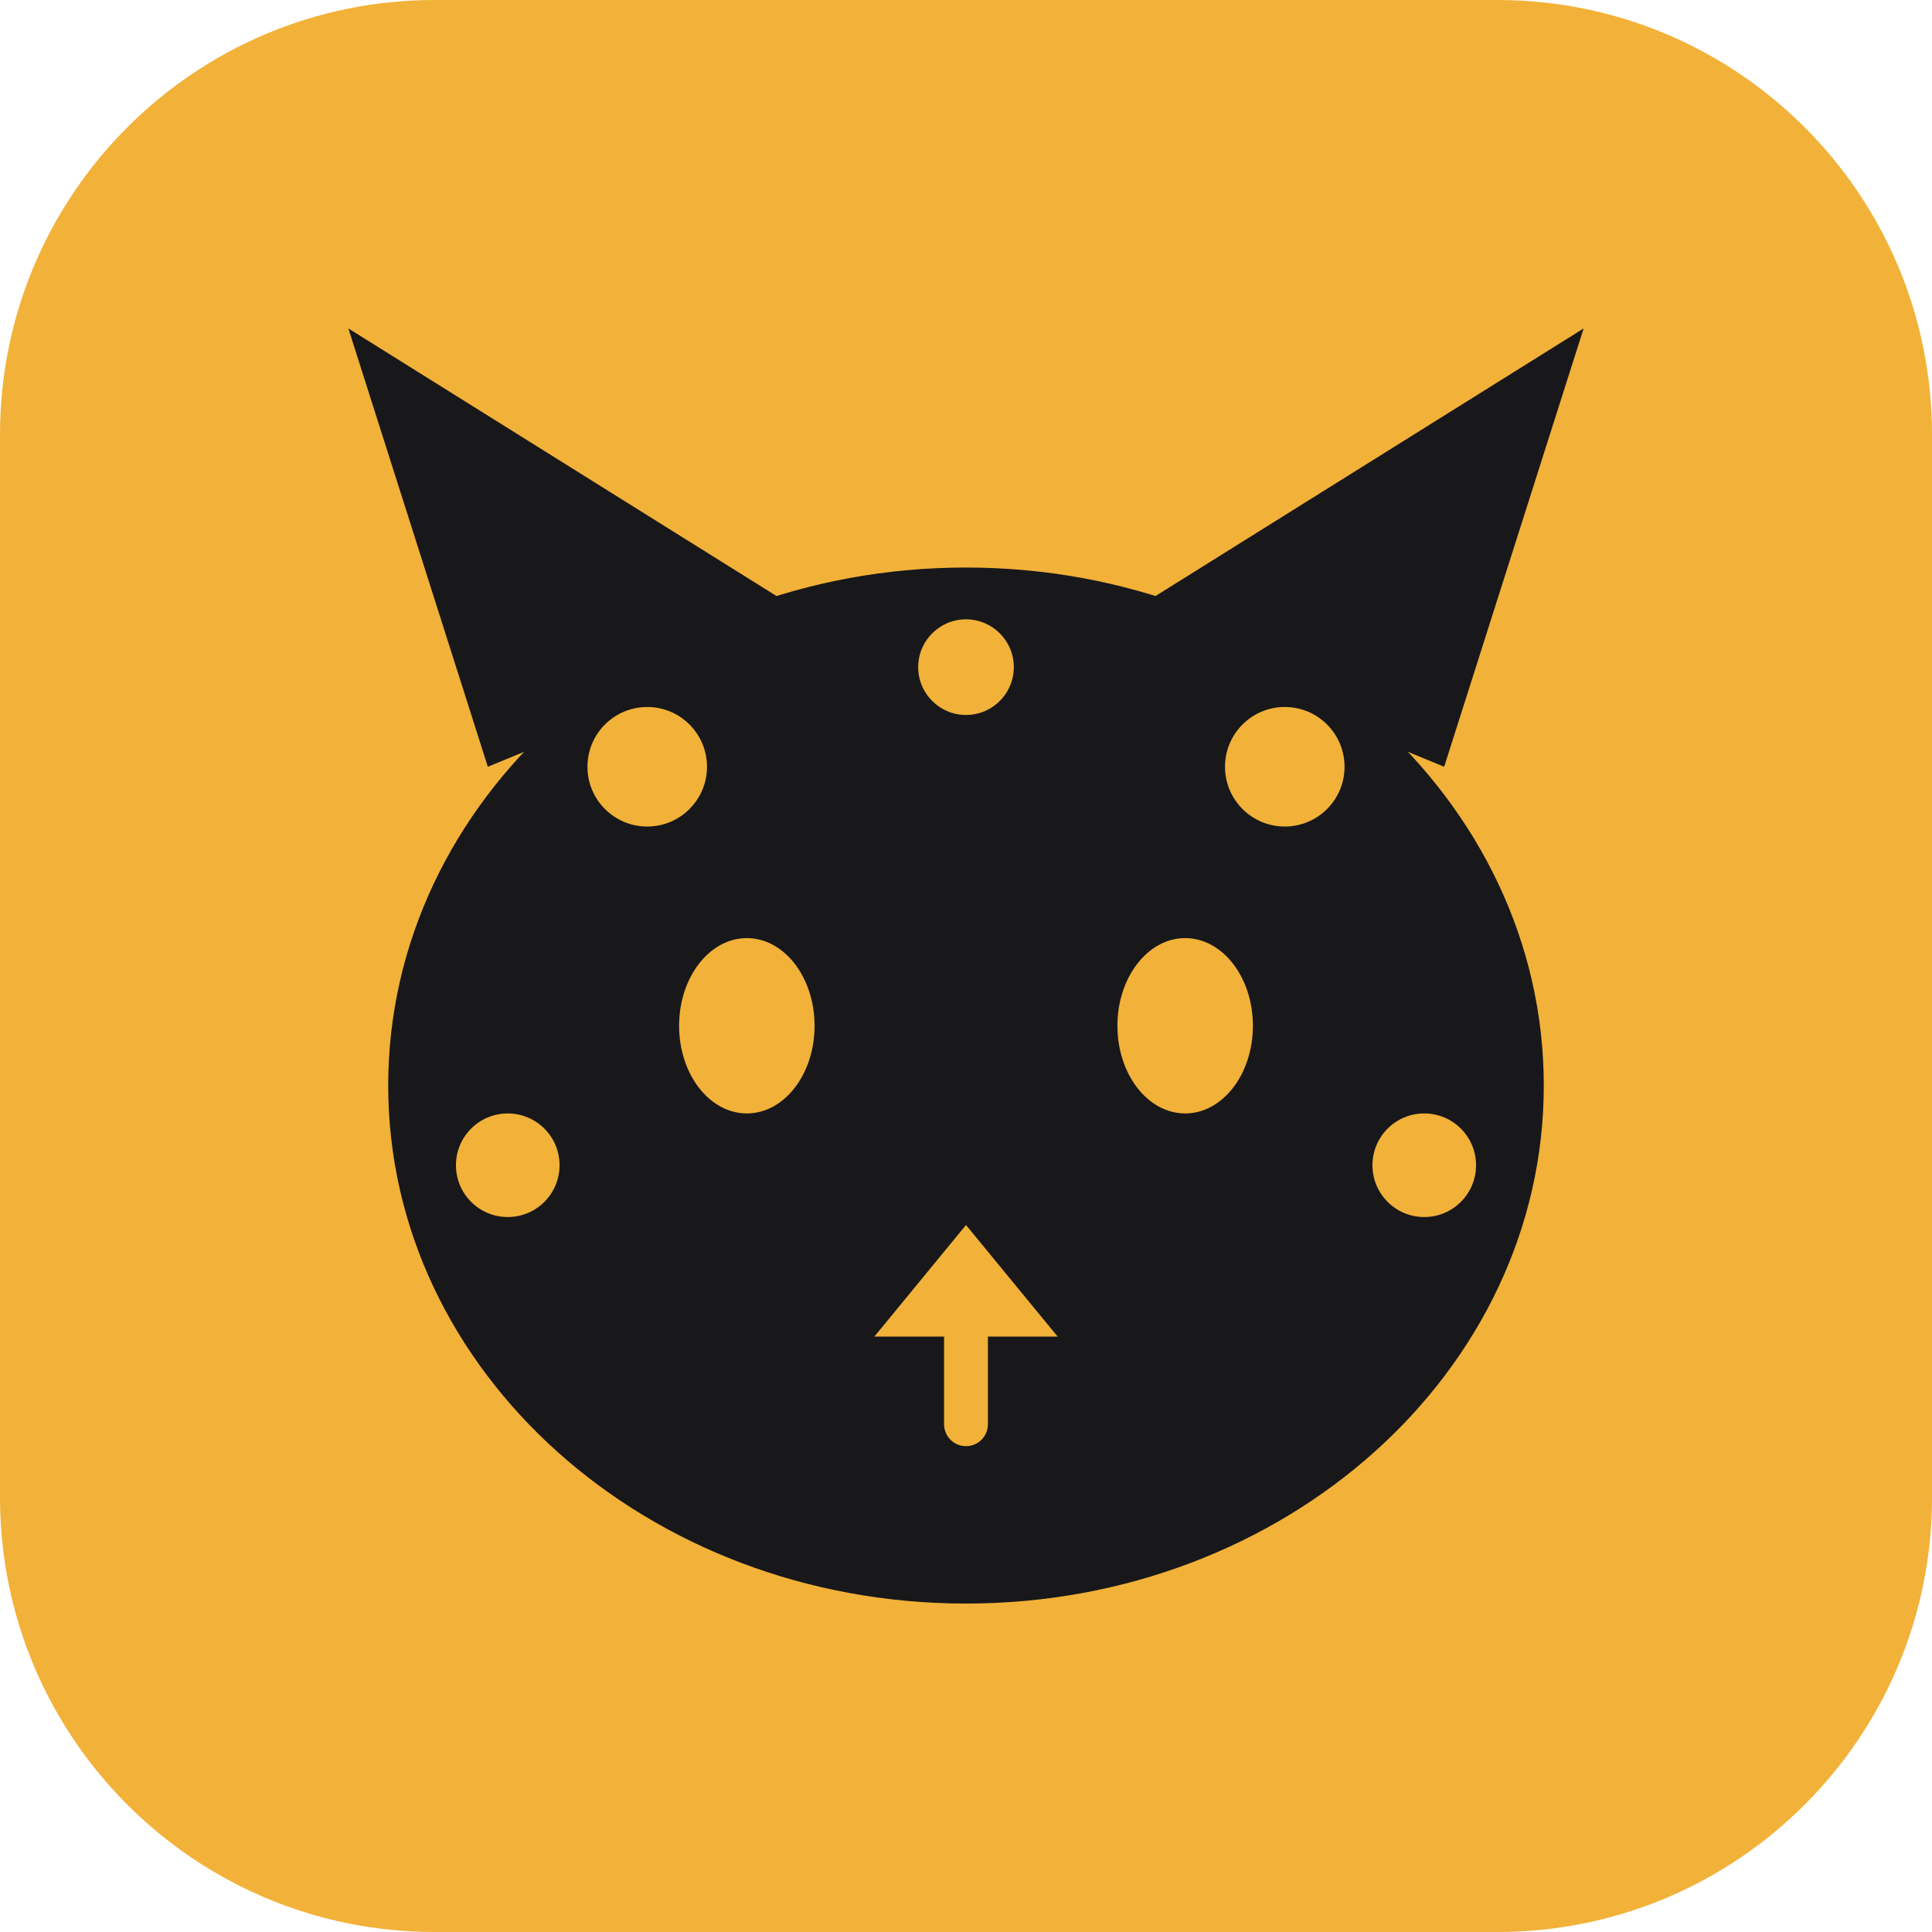
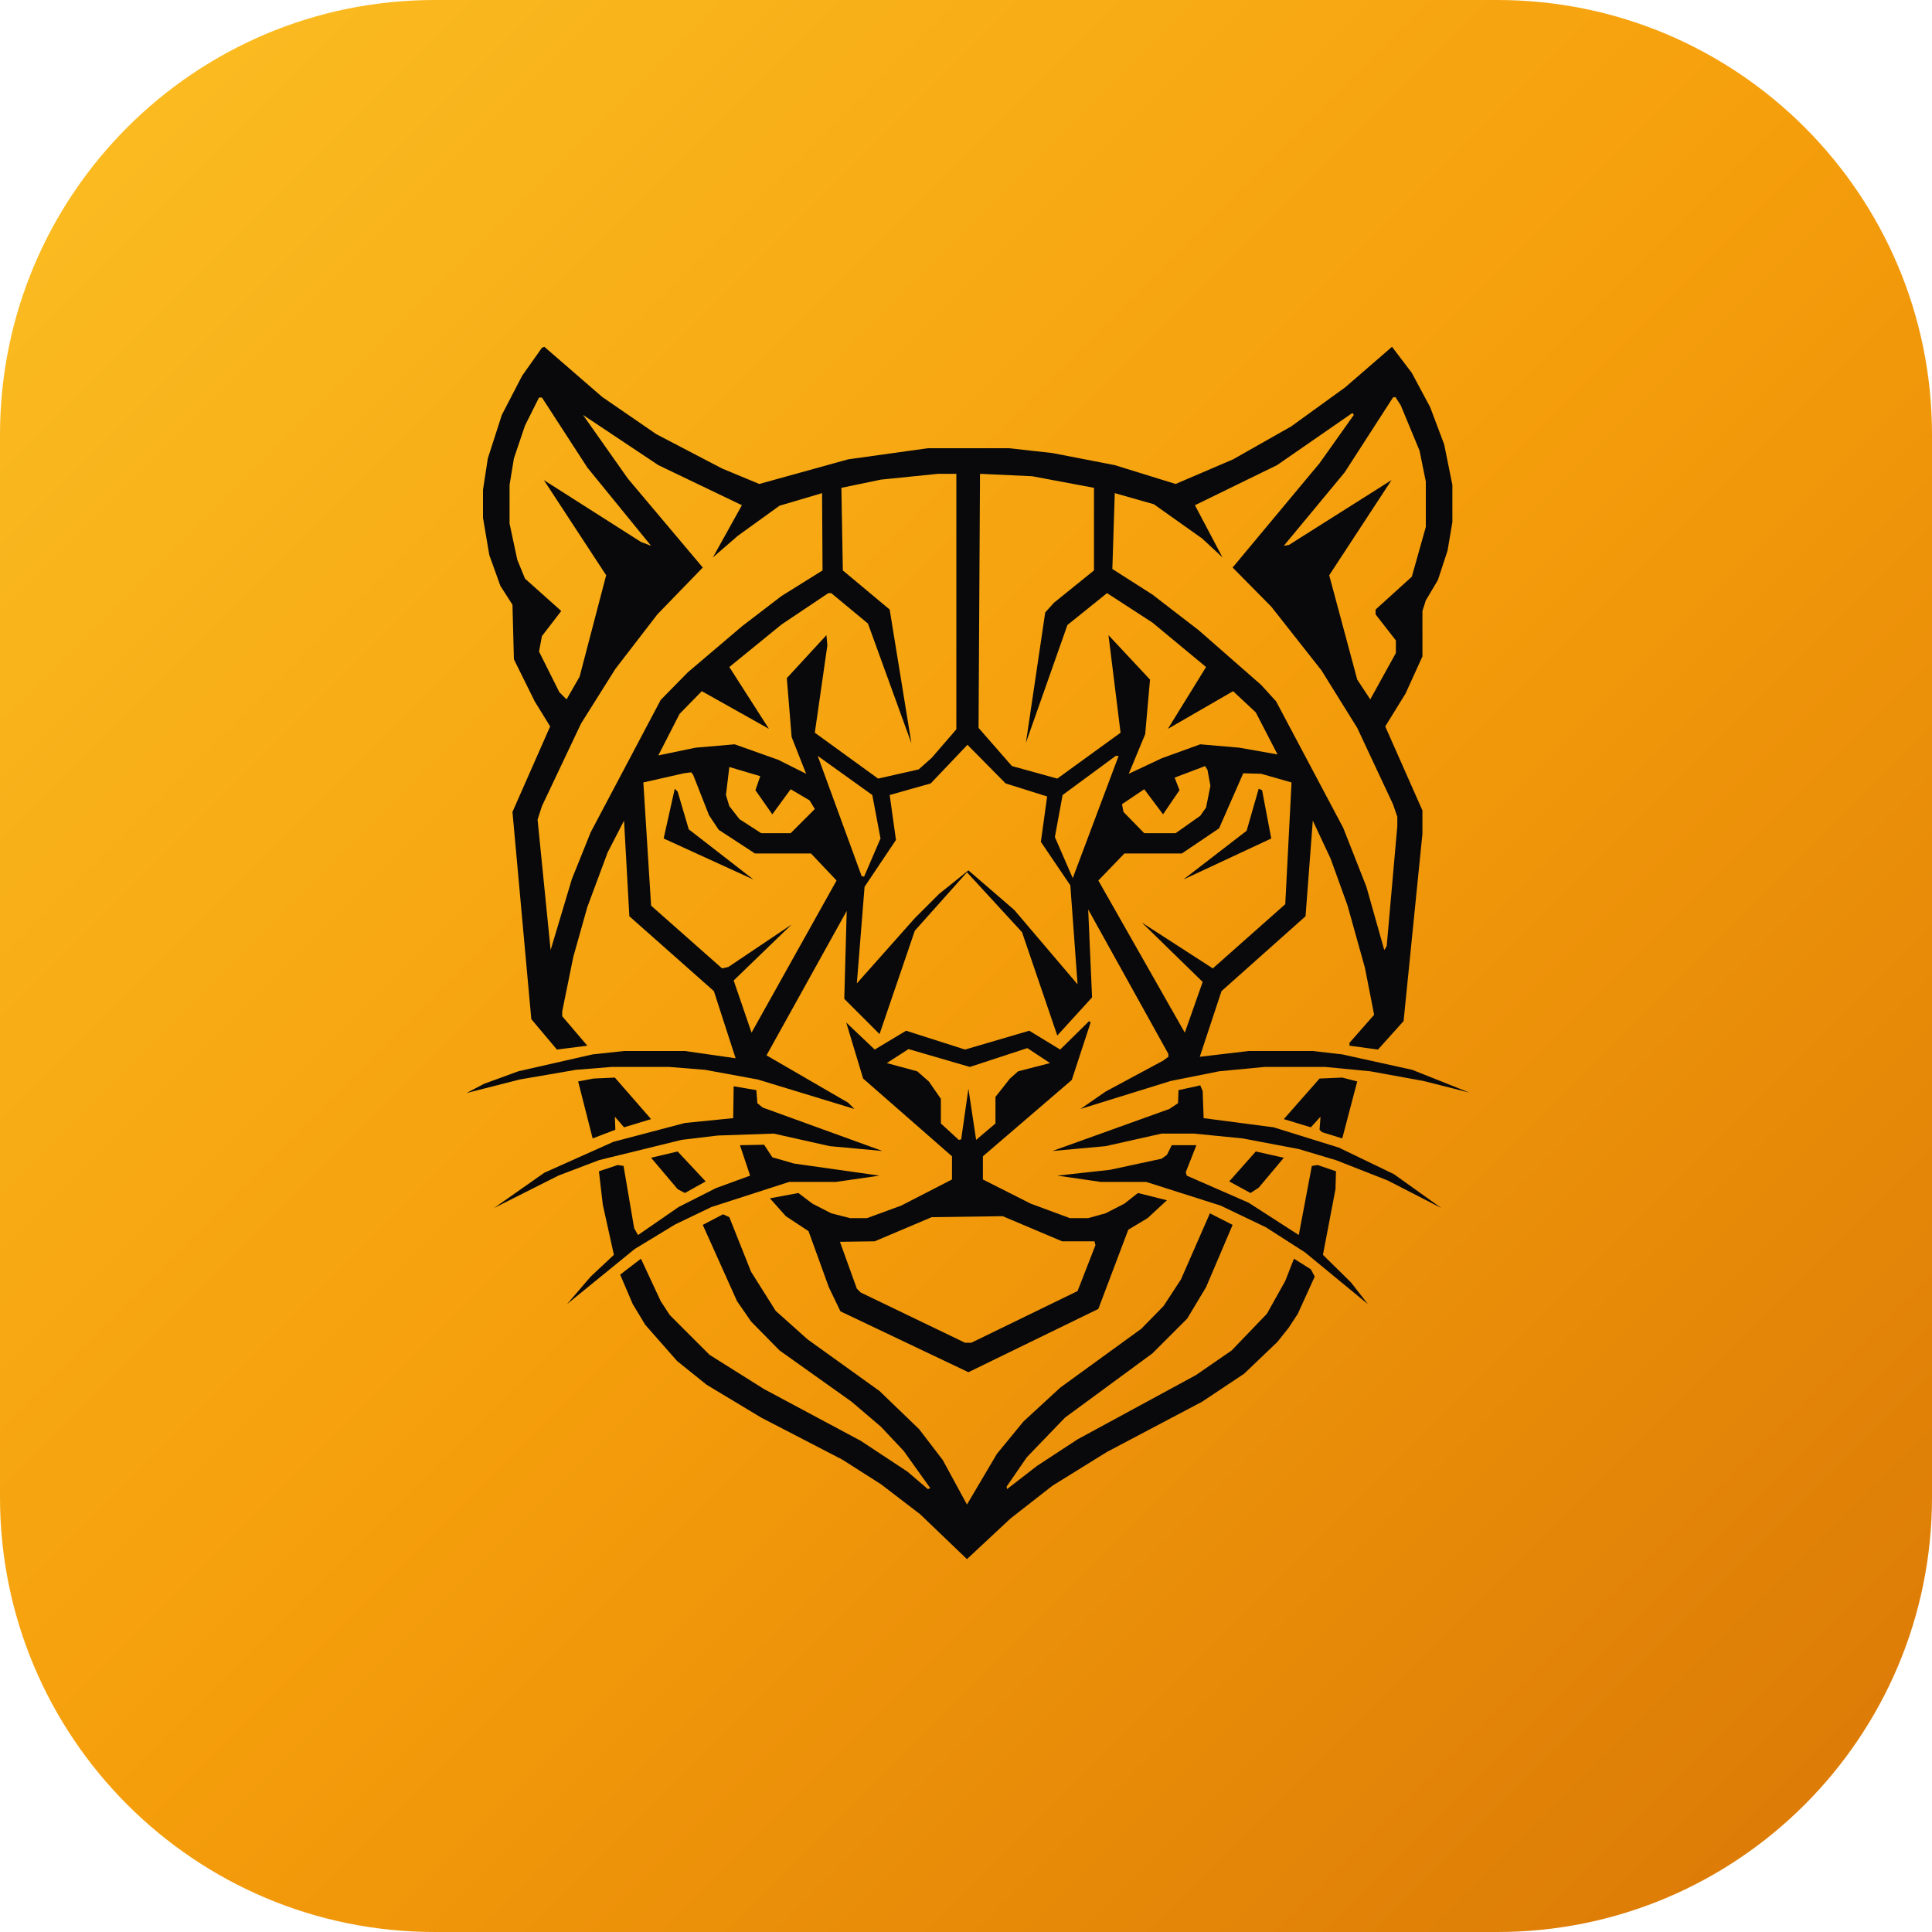
- <svg xmlns="http://www.w3.org/2000/svg" viewBox="0 0 40 40">
-   <rect width="40" height="40" rx="9" fill="#F2B138" />
-   <g transform="translate(3.5,3.5) scale(0.825)">
-     <path d="M8 15 L4.5 4 L16.5 11.5 Z" fill="#18181B" />
-     <path d="M32 15 L35.5 4 L23.5 11.5 Z" fill="#18181B" />
-     <ellipse cx="20" cy="23" rx="14.5" ry="13" fill="#18181B" />
-     <g fill="#F2B138">
-       <circle cx="12" cy="15" r="1.5" />
-       <circle cx="28" cy="15" r="1.5" />
-       <circle cx="8.5" cy="25" r="1.3" />
-       <circle cx="31.5" cy="25" r="1.3" />
-       <circle cx="20" cy="12.5" r="1.2" />
-       <ellipse cx="14.5" cy="21.5" rx="1.7" ry="2.2" />
-       <ellipse cx="25.5" cy="21.5" rx="1.7" ry="2.2" />
-       <path d="M20 26.5 L17.7 29.3 L22.3 29.3 Z" />
-       <line x1="20" y1="29.3" x2="20" y2="31.5" stroke="#F2B138" stroke-width="1.1" stroke-linecap="round" />
-     </g>
-   </g>
+ <svg xmlns="http://www.w3.org/2000/svg" viewBox="0 0 40 40" fill-rule="evenodd">
+   <defs>
+     <linearGradient id="favGrad" x1="0%" y1="0%" x2="100%" y2="100%">
+       <stop offset="0%" stop-color="#fbbf24" />
+       <stop offset="50%" stop-color="#f59e0b" />
+       <stop offset="100%" stop-color="#d97706" />
+     </linearGradient>
+   </defs>
+   <rect width="40" height="40" rx="9" fill="url(#favGrad)" />
+   <path d="M 11.22,7.20 L 11.27,7.18 L 12.47,8.22 L 13.59,8.99 L 14.95,9.70 L 15.72,10.02 L 17.56,9.51 L 19.21,9.28 L 20.89,9.28 L 21.79,9.38 L 23.08,9.63 L 24.34,10.02 L 25.53,9.51 L 26.73,8.83 L 27.85,8.02 L 28.82,7.18 L 29.23,7.72 L 29.61,8.43 L 29.90,9.20 L 30.07,10.04 L 30.07,10.81 L 29.97,11.40 L 29.77,12.01 L 29.52,12.43 L 29.45,12.65 L 29.45,13.59 L 29.10,14.36 L 28.68,15.04 L 29.45,16.78 L 29.45,17.26 L 29.06,21.14 L 28.53,21.73 L 27.94,21.65 L 27.94,21.59 L 28.45,21.01 L 28.26,20.04 L 27.90,18.75 L 27.55,17.78 L 27.18,16.99 L 27.03,18.97 L 25.29,20.52 L 24.84,21.88 L 25.85,21.76 L 27.18,21.76 L 27.79,21.83 L 29.24,22.15 L 30.42,22.62 L 29.47,22.38 L 28.37,22.18 L 27.44,22.09 L 26.18,22.09 L 25.24,22.18 L 24.24,22.38 L 22.37,22.96 L 22.89,22.60 L 24.08,21.96 L 24.19,21.88 L 24.19,21.82 L 22.53,18.83 L 22.61,20.65 L 21.89,21.44 L 21.16,19.30 L 20.02,18.06 L 18.94,19.27 L 18.21,21.41 L 17.48,20.68 L 17.53,18.86 L 15.87,21.85 L 17.56,22.83 L 17.69,22.96 L 15.69,22.35 L 14.60,22.15 L 13.86,22.09 L 12.66,22.09 L 11.92,22.15 L 10.76,22.35 L 9.66,22.63 L 10.02,22.44 L 10.73,22.18 L 12.27,21.83 L 12.92,21.76 L 14.18,21.76 L 15.23,21.91 L 14.78,20.52 L 13.03,18.97 L 12.92,16.99 L 12.58,17.65 L 12.16,18.78 L 11.87,19.81 L 11.64,20.94 L 11.64,21.04 L 12.16,21.65 L 11.53,21.73 L 11.00,21.10 L 10.61,16.81 L 11.39,15.04 L 11.07,14.52 L 10.64,13.65 L 10.61,12.52 L 10.36,12.13 L 10.13,11.49 L 10.00,10.72 L 10.00,10.14 L 10.10,9.49 L 10.39,8.59 L 10.81,7.78 L 11.22,7.20 Z M 11.16,8.23 L 11.22,8.23 L 12.16,9.68 L 13.48,11.30 L 13.27,11.22 L 11.26,9.94 L 12.55,11.91 L 12.00,14.01 L 11.73,14.48 L 11.58,14.33 L 11.16,13.49 L 11.22,13.17 L 11.62,12.65 L 10.87,11.98 L 10.71,11.59 L 10.55,10.84 L 10.55,10.04 L 10.64,9.49 L 10.87,8.81 L 11.16,8.23 Z M 28.84,8.23 L 28.89,8.22 L 29.00,8.39 L 29.39,9.33 L 29.52,9.97 L 29.52,10.91 L 29.23,11.94 L 28.48,12.62 L 28.48,12.72 L 28.90,13.26 L 28.90,13.52 L 28.37,14.48 L 28.10,14.07 L 27.52,11.91 L 28.81,9.94 L 26.69,11.28 L 26.58,11.30 L 27.84,9.78 L 28.84,8.23 Z M 28.00,8.55 L 28.03,8.59 L 27.32,9.59 L 25.52,11.75 L 26.32,12.56 L 27.36,13.88 L 28.10,15.07 L 28.84,16.65 L 28.93,16.91 L 28.93,17.10 L 28.71,19.59 L 28.66,19.67 L 28.29,18.36 L 27.81,17.14 L 26.42,14.52 L 26.11,14.18 L 24.82,13.05 L 23.86,12.31 L 23.03,11.78 L 23.08,10.21 L 23.89,10.44 L 24.89,11.15 L 25.31,11.54 L 24.74,10.46 L 26.44,9.63 L 28.00,8.55 Z M 12.07,8.59 L 13.63,9.63 L 15.36,10.46 L 14.76,11.54 L 15.28,11.09 L 16.14,10.47 L 17.02,10.21 L 17.03,11.81 L 16.18,12.34 L 15.37,12.96 L 14.24,13.92 L 13.68,14.49 L 12.23,17.23 L 11.84,18.20 L 11.40,19.67 L 11.13,16.97 L 11.22,16.69 L 12.03,14.98 L 12.74,13.85 L 13.61,12.72 L 14.55,11.75 L 13.00,9.91 L 12.07,8.59 Z M 19.42,9.81 L 19.80,9.81 L 19.80,15.10 L 19.29,15.69 L 19.02,15.93 L 18.18,16.12 L 16.87,15.17 L 17.13,13.36 L 17.11,13.15 L 16.29,14.04 L 16.39,15.26 L 16.69,16.02 L 16.11,15.73 L 15.21,15.41 L 14.40,15.48 L 13.63,15.64 L 14.07,14.78 L 14.53,14.31 L 15.92,15.09 L 15.10,13.81 L 16.18,12.93 L 17.15,12.28 L 17.21,12.28 L 17.97,12.91 L 18.87,15.39 L 18.42,12.62 L 17.45,11.81 L 17.42,10.10 L 18.24,9.93 L 19.42,9.81 Z M 20.29,9.81 L 21.37,9.86 L 22.65,10.10 L 22.65,11.81 L 21.82,12.48 L 21.64,12.68 L 21.24,15.38 L 22.10,12.94 L 22.92,12.28 L 23.86,12.89 L 24.97,13.81 L 24.18,15.09 L 25.53,14.31 L 26.00,14.75 L 26.45,15.62 L 25.66,15.48 L 24.85,15.41 L 24.05,15.70 L 23.37,16.02 L 23.71,15.20 L 23.81,14.07 L 22.95,13.15 L 23.20,15.17 L 21.89,16.12 L 20.95,15.86 L 20.26,15.07 L 20.29,9.81 Z M 20.03,15.42 L 20.82,16.22 L 21.68,16.49 L 21.55,17.43 L 22.16,18.33 L 22.31,20.38 L 21.00,18.84 L 20.05,18.02 L 19.44,18.51 L 18.94,19.01 L 17.74,20.36 L 17.90,18.36 L 18.55,17.39 L 18.42,16.46 L 19.27,16.22 L 20.03,15.42 Z M 16.93,15.65 L 18.06,16.46 L 18.23,17.36 L 17.89,18.15 L 17.84,18.14 L 16.93,15.65 Z M 23.10,15.65 L 23.16,15.65 L 22.21,18.18 L 21.84,17.33 L 22.00,16.46 L 23.10,15.65 Z M 15.10,15.88 L 15.74,16.07 L 15.64,16.36 L 15.99,16.86 L 16.37,16.34 L 16.76,16.57 L 16.87,16.75 L 16.37,17.25 L 15.76,17.25 L 15.31,16.96 L 15.10,16.69 L 15.03,16.46 L 15.10,15.88 Z M 24.90,15.88 L 24.95,15.86 L 25.00,15.94 L 25.06,16.27 L 24.97,16.72 L 24.85,16.89 L 24.34,17.25 L 23.69,17.25 L 23.26,16.81 L 23.23,16.65 L 23.69,16.34 L 24.08,16.86 L 24.42,16.36 L 24.32,16.10 L 24.90,15.88 Z M 14.16,16.01 L 14.31,15.99 L 14.35,16.04 L 14.68,16.88 L 14.88,17.18 L 15.63,17.67 L 16.79,17.67 L 17.32,18.23 L 15.56,21.38 L 15.19,20.30 L 16.39,19.14 L 15.08,20.02 L 14.95,20.05 L 13.48,18.75 L 13.32,16.20 L 14.16,16.01 Z M 25.74,16.01 L 26.11,16.02 L 26.74,16.20 L 26.61,18.72 L 25.11,20.05 L 23.64,19.10 L 24.90,20.33 L 24.53,21.38 L 22.74,18.23 L 23.28,17.67 L 24.47,17.67 L 25.24,17.15 L 25.74,16.01 Z M 13.97,16.33 L 14.03,16.39 L 14.26,17.17 L 15.60,18.21 L 13.74,17.36 L 13.97,16.33 Z M 26.06,16.33 L 26.13,16.36 L 26.32,17.36 L 24.50,18.21 L 25.81,17.20 L 26.06,16.33 Z M 22.55,21.14 L 22.58,21.17 L 22.19,22.36 L 20.35,23.94 L 20.35,24.42 L 21.34,24.92 L 22.15,25.22 L 22.53,25.22 L 22.89,25.12 L 23.28,24.92 L 23.56,24.70 L 24.16,24.85 L 23.76,25.22 L 23.36,25.46 L 22.74,27.10 L 20.05,28.41 L 17.40,27.15 L 17.16,26.65 L 16.74,25.49 L 16.27,25.18 L 15.94,24.81 L 16.53,24.70 L 16.82,24.92 L 17.21,25.12 L 17.60,25.22 L 17.95,25.22 L 18.66,24.96 L 19.71,24.42 L 19.71,23.94 L 17.87,22.33 L 17.52,21.17 L 18.11,21.73 L 18.76,21.34 L 19.98,21.73 L 21.31,21.34 L 21.95,21.73 L 22.55,21.14 Z M 18.81,21.72 L 20.08,22.09 L 21.27,21.70 L 21.74,22.01 L 21.08,22.18 L 20.91,22.33 L 20.61,22.71 L 20.61,23.26 L 20.21,23.60 L 20.05,22.54 L 19.90,23.59 L 19.85,23.60 L 19.48,23.26 L 19.48,22.75 L 19.23,22.39 L 18.99,22.18 L 18.36,22.01 L 18.81,21.72 Z M 12.29,22.33 L 12.73,22.31 L 13.48,23.17 L 12.92,23.34 L 12.73,23.12 L 12.74,23.39 L 12.27,23.57 L 11.97,22.39 L 12.29,22.33 Z M 27.32,22.33 L 27.79,22.31 L 28.10,22.39 L 27.79,23.57 L 27.37,23.44 L 27.32,23.39 L 27.34,23.12 L 27.14,23.34 L 26.58,23.17 L 27.32,22.33 Z M 15.19,22.49 L 15.66,22.57 L 15.68,22.84 L 15.79,22.93 L 18.27,23.83 L 17.18,23.73 L 16.02,23.47 L 14.86,23.51 L 14.11,23.60 L 12.40,24.02 L 11.56,24.34 L 10.23,25.01 L 11.27,24.28 L 12.70,23.64 L 14.18,23.25 L 15.18,23.15 L 15.19,22.49 Z M 24.77,22.49 L 24.85,22.47 L 24.90,22.59 L 24.92,23.15 L 26.37,23.34 L 27.72,23.76 L 28.86,24.31 L 29.84,25.01 L 28.73,24.44 L 27.66,24.02 L 26.89,23.79 L 25.73,23.57 L 24.72,23.47 L 24.05,23.47 L 22.89,23.73 L 21.79,23.83 L 24.21,22.96 L 24.39,22.84 L 24.40,22.57 L 24.77,22.49 Z M 15.32,23.71 L 15.82,23.70 L 15.99,23.96 L 16.44,24.09 L 18.21,24.34 L 17.31,24.47 L 16.34,24.47 L 14.73,24.99 L 13.98,25.35 L 13.14,25.86 L 11.74,27.00 L 12.23,26.43 L 12.71,25.98 L 12.48,24.94 L 12.40,24.25 L 12.79,24.12 L 12.91,24.14 L 13.13,25.43 L 13.21,25.57 L 14.05,24.99 L 14.82,24.60 L 15.53,24.34 L 15.32,23.71 Z M 24.26,23.71 L 24.77,23.71 L 24.55,24.27 L 24.57,24.34 L 25.85,24.90 L 26.89,25.57 L 27.16,24.14 L 27.28,24.12 L 27.66,24.25 L 27.65,24.62 L 27.39,25.98 L 27.97,26.55 L 28.32,27.00 L 27.02,25.93 L 26.21,25.41 L 25.27,24.96 L 23.73,24.47 L 22.79,24.47 L 21.89,24.34 L 22.98,24.22 L 24.05,23.99 L 24.16,23.91 L 24.26,23.71 Z M 14.03,23.84 L 14.61,24.46 L 14.18,24.70 L 14.03,24.62 L 13.48,23.97 L 14.03,23.84 Z M 26.00,23.84 L 26.58,23.97 L 26.06,24.59 L 25.89,24.70 L 25.45,24.46 L 26.00,23.84 Z M 14.97,25.14 L 15.10,25.20 L 15.55,26.33 L 16.06,27.14 L 16.72,27.73 L 18.21,28.80 L 19.03,29.59 L 19.52,30.23 L 20.02,31.15 L 20.64,30.10 L 21.19,29.43 L 21.95,28.73 L 23.63,27.51 L 24.09,27.04 L 24.45,26.49 L 25.05,25.12 L 25.52,25.36 L 24.97,26.65 L 24.58,27.30 L 23.86,28.02 L 22.05,29.35 L 21.26,30.17 L 20.84,30.78 L 20.85,30.83 L 21.47,30.35 L 22.31,29.80 L 24.76,28.47 L 25.50,27.96 L 26.23,27.20 L 26.61,26.52 L 26.79,26.06 L 27.14,26.28 L 27.22,26.43 L 26.87,27.20 L 26.68,27.49 L 26.45,27.78 L 25.76,28.44 L 24.89,29.02 L 22.92,30.06 L 21.79,30.76 L 20.92,31.44 L 20.02,32.28 L 19.05,31.35 L 18.24,30.73 L 17.44,30.22 L 15.76,29.35 L 14.63,28.67 L 14.02,28.18 L 13.36,27.43 L 13.10,27.00 L 12.84,26.39 L 13.27,26.06 L 13.68,26.94 L 13.87,27.23 L 14.69,28.05 L 15.82,28.76 L 17.82,29.83 L 18.79,30.47 L 19.21,30.83 L 19.26,30.81 L 18.71,30.04 L 18.24,29.54 L 17.63,29.02 L 16.14,27.96 L 15.55,27.36 L 15.26,26.94 L 14.55,25.36 L 14.97,25.14 Z M 19.29,25.20 L 20.76,25.18 L 21.99,25.70 L 22.66,25.70 L 22.68,25.78 L 22.31,26.73 L 20.11,27.80 L 19.98,27.80 L 17.82,26.76 L 17.74,26.68 L 17.39,25.71 L 18.11,25.70 L 19.29,25.20 Z" fill="#09090b" />
</svg>
